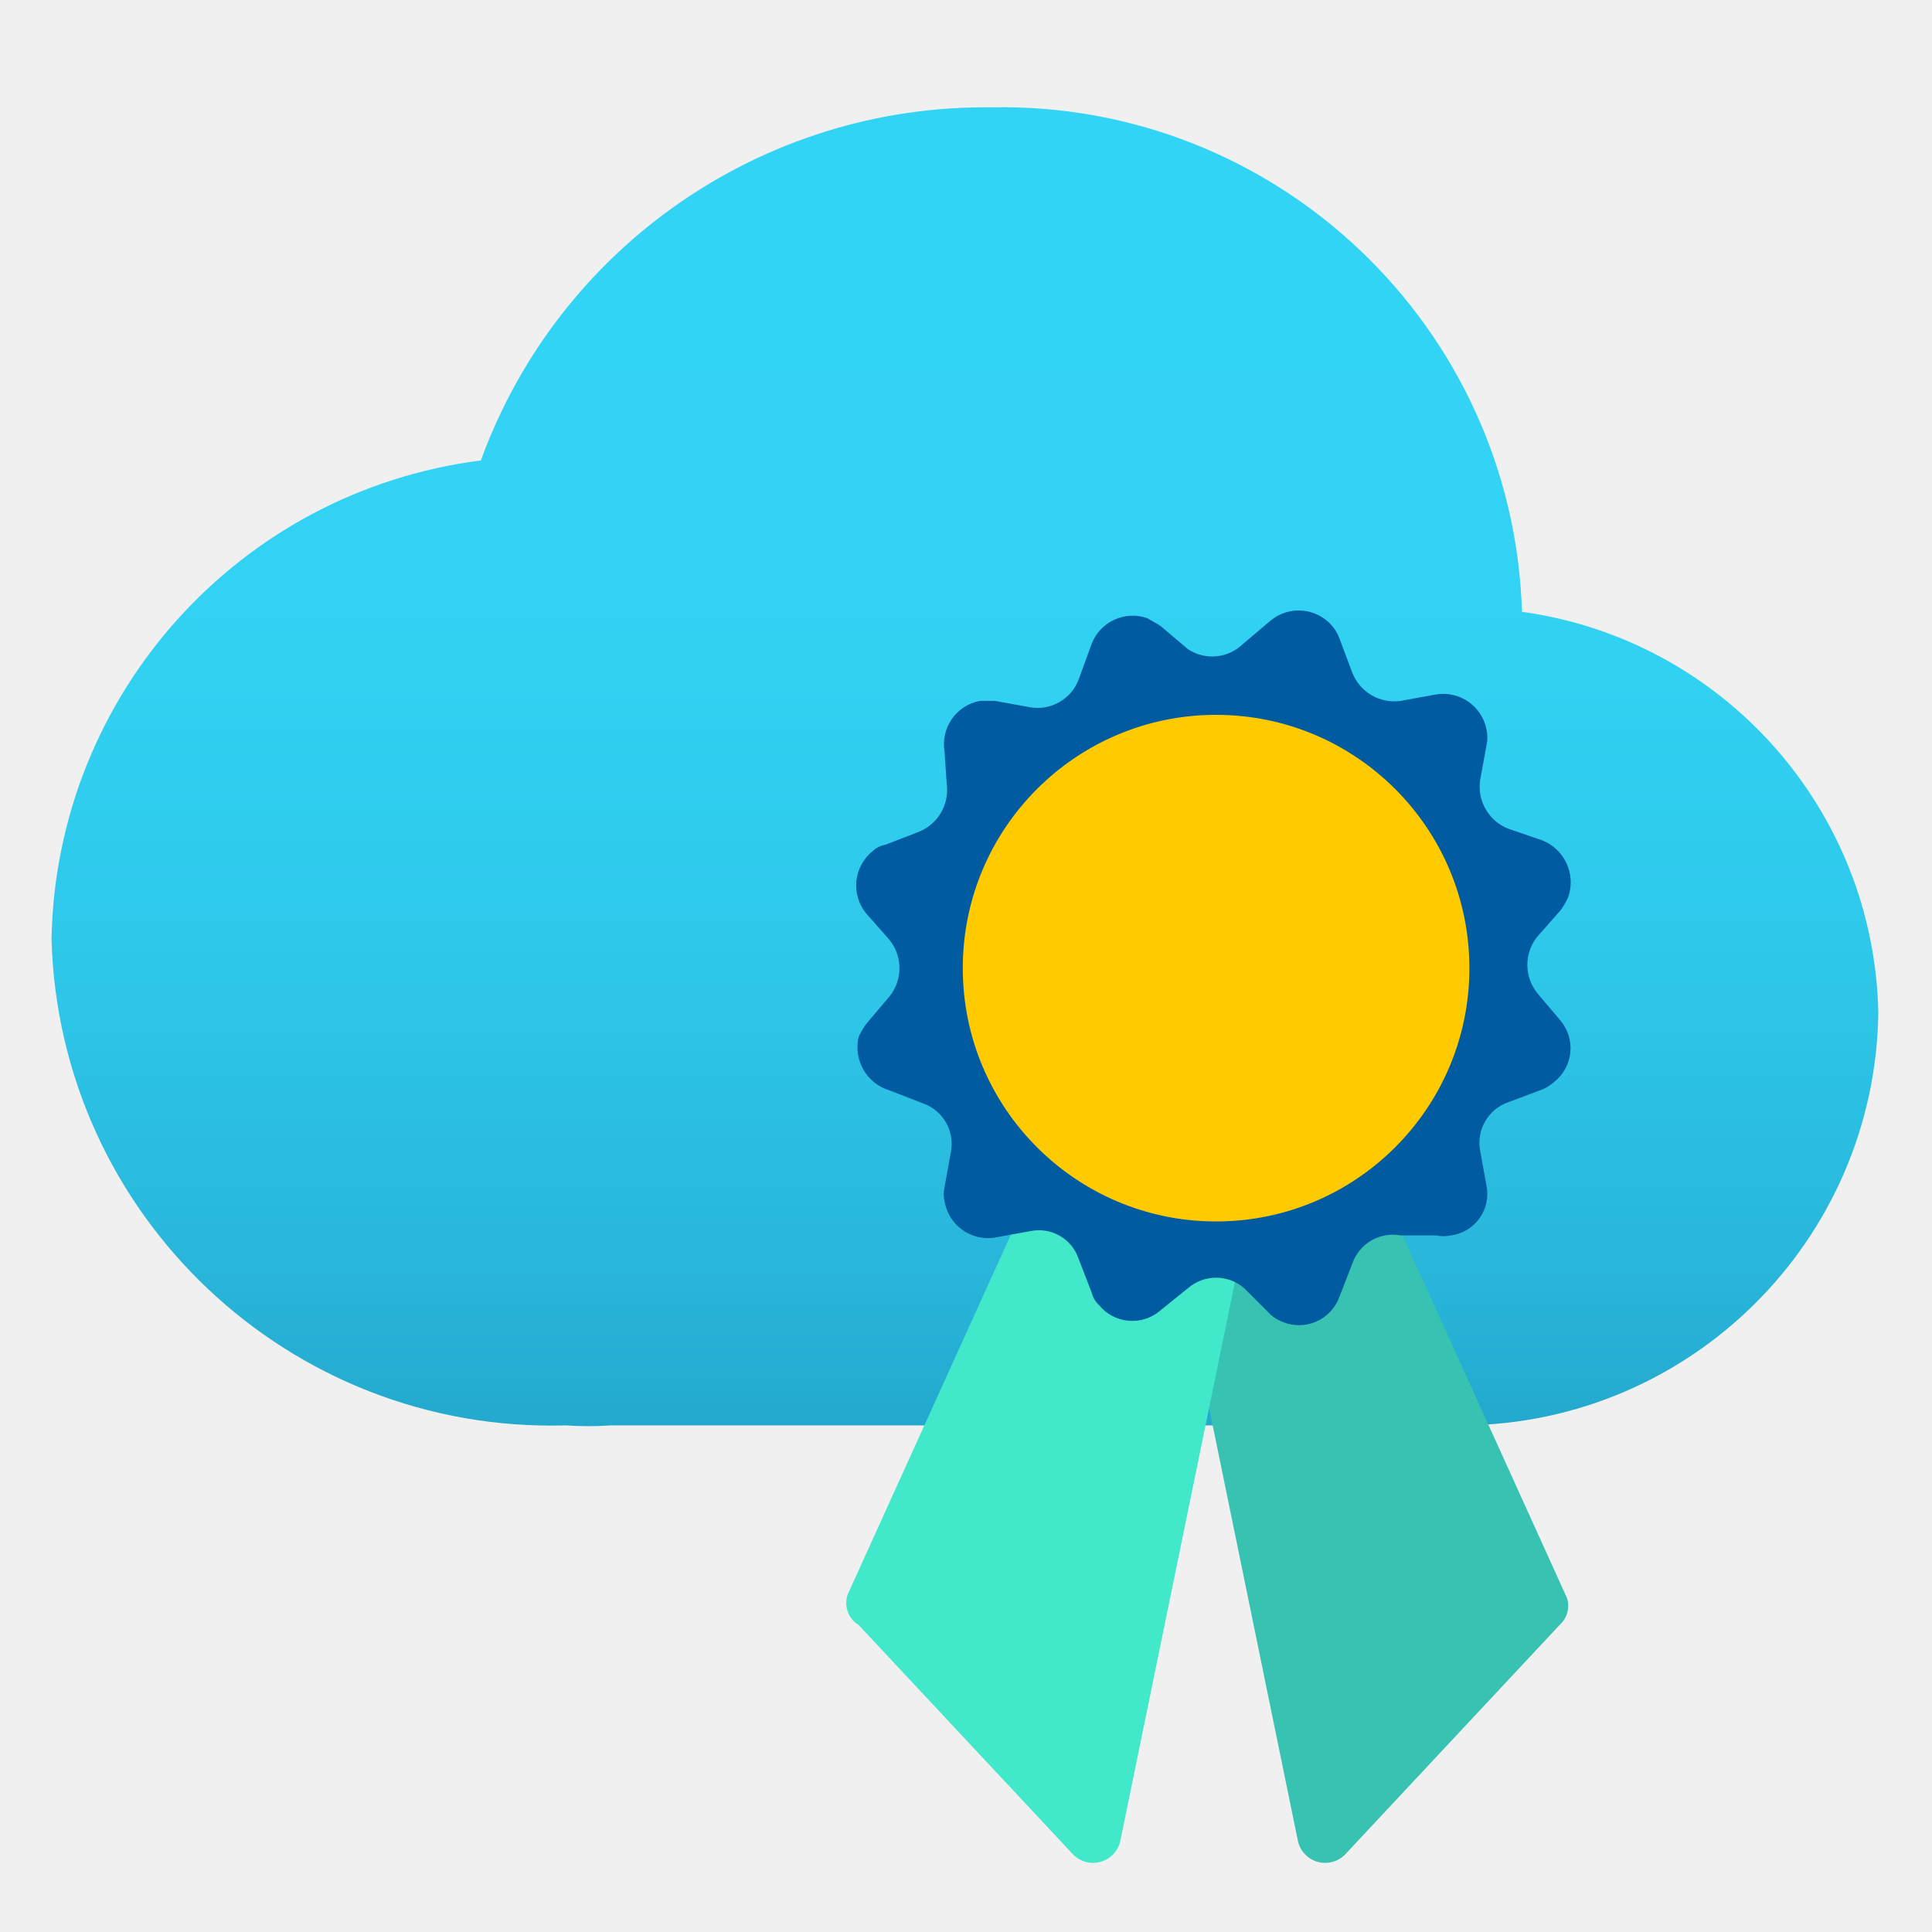
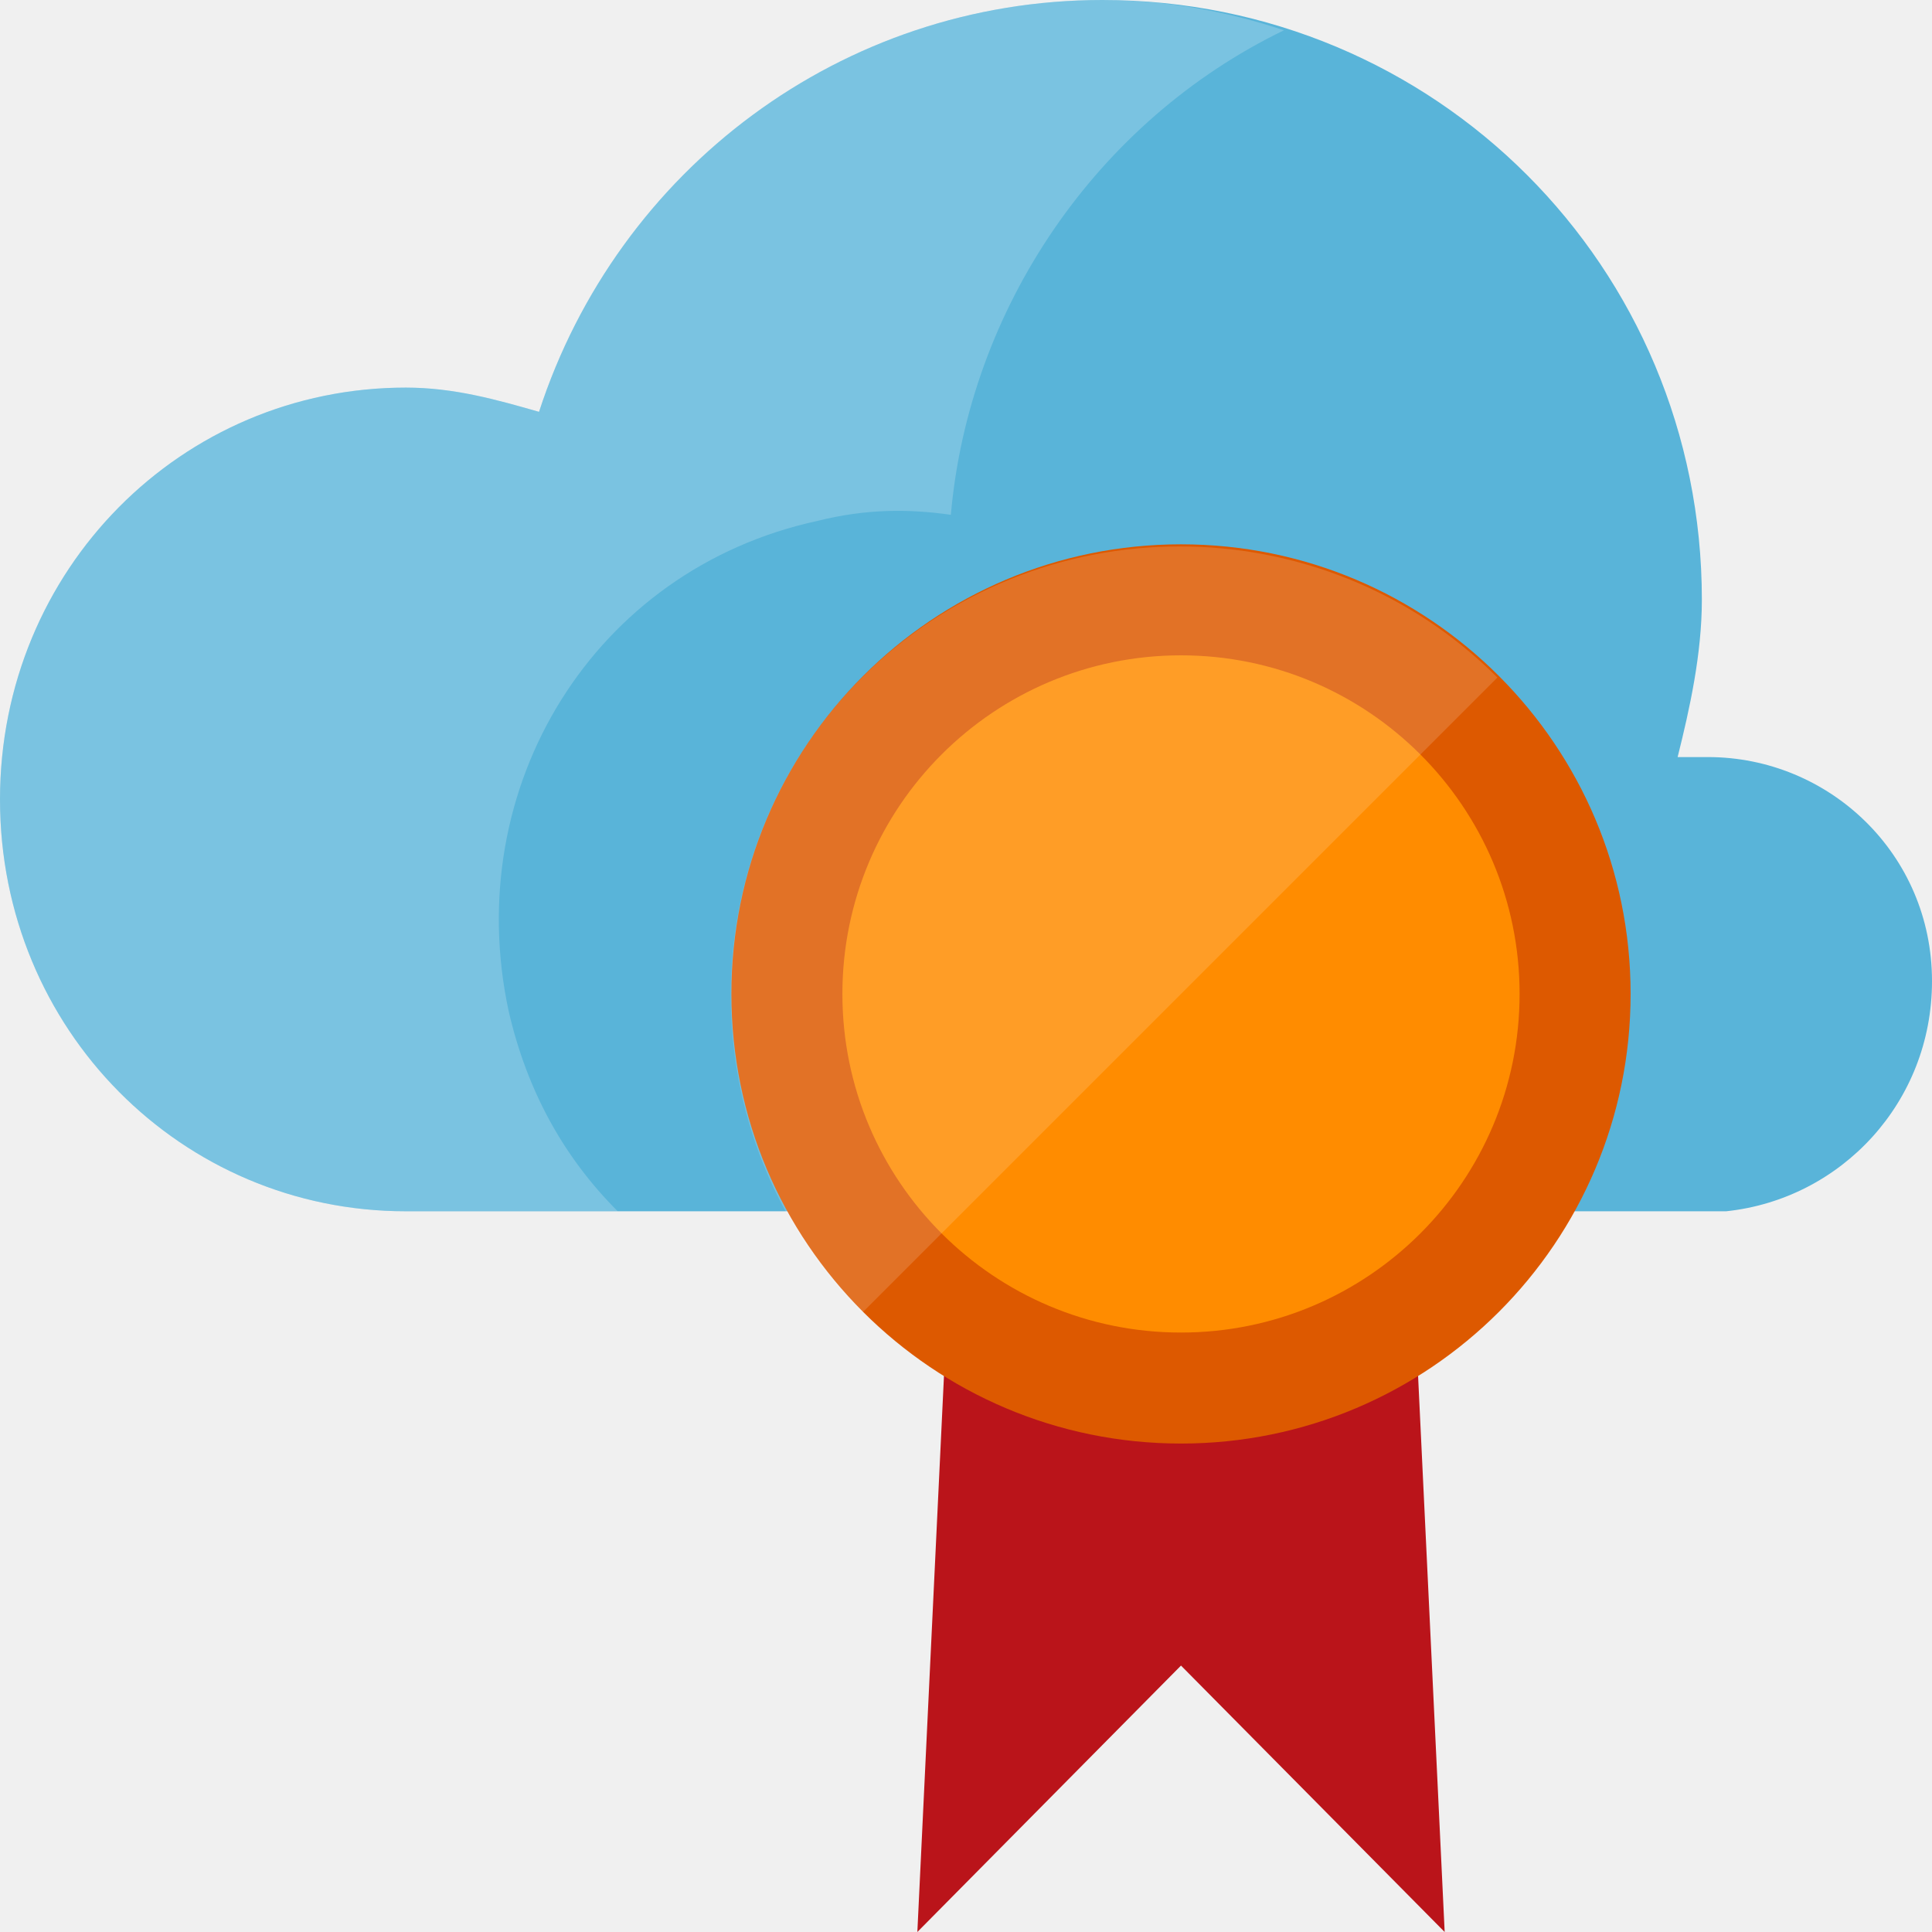
- <svg xmlns="http://www.w3.org/2000/svg" id="bce834e7-d376-4c21-97e6-b6c840c32de0" data-name="fluent_icons" width="18" height="18" viewBox="0 0 18 18">
-   <defs>
-     <linearGradient id="b5b60882-abde-470c-a0f5-cd6e41418837" x1="9" y1="-0.88" x2="9" y2="16.01" gradientUnits="userSpaceOnUse">
-       <stop offset="0.22" stop-color="#32d4f5" />
-       <stop offset="0.43" stop-color="#31d1f2" />
-       <stop offset="0.6" stop-color="#2dc6e9" />
-       <stop offset="0.76" stop-color="#28b5d9" />
-       <stop offset="0.91" stop-color="#1f9dc4" />
-       <stop offset="1" stop-color="#198ab3" />
-     </linearGradient>
-   </defs>
-   <path d="M17.5,9.44A3.85,3.85,0,0,0,14.18,5.7,4.85,4.85,0,0,0,9.23,1,5,5,0,0,0,4.48,4.29a4.58,4.58,0,0,0-4,4.46,4.66,4.66,0,0,0,4.79,4.53,3,3,0,0,0,.42,0h7.75a.64.64,0,0,0,.2,0A3.9,3.9,0,0,0,17.5,9.44Z" fill="url(#b5b60882-abde-470c-a0f5-cd6e41418837)" />
-   <path d="M14.53,15.14l-2,2.14a.26.26,0,0,1-.44-.14l-1.21-5.9A.26.26,0,0,1,11,11l1.32-.54a.26.26,0,0,1,.33.13l1.95,4.3A.24.24,0,0,1,14.53,15.14Z" fill="#37c2b1" />
-   <path d="M8,15.14l2,2.14a.26.26,0,0,0,.44-.14l1.21-5.9a.26.26,0,0,0-.15-.28l-1.32-.54a.26.26,0,0,0-.33.13l-1.95,4.3A.24.24,0,0,0,8,15.14Z" fill="#42e8ca" />
-   <path d="M11.58,6l.26-.22a.41.41,0,0,1,.57.05.37.37,0,0,1,.07.12l.12.32a.42.42,0,0,0,.45.26l.33-.06a.41.41,0,0,1,.47.33.33.33,0,0,1,0,.14l-.06.33a.42.42,0,0,0,.26.45l.32.11a.42.42,0,0,1,.24.53.75.75,0,0,1-.07.12l-.22.25a.42.42,0,0,0,0,.52l.22.26a.4.4,0,0,1-.06.57.41.41,0,0,1-.11.07l-.32.12a.4.4,0,0,0-.26.45l.06.33a.39.39,0,0,1-.33.46.33.33,0,0,1-.14,0l-.33,0a.4.4,0,0,0-.45.26l-.12.31a.4.4,0,0,1-.52.24.37.37,0,0,1-.12-.07L11.59,12a.4.4,0,0,0-.52,0l-.26.21a.4.4,0,0,1-.57-.05.24.24,0,0,1-.07-.12l-.12-.31a.39.39,0,0,0-.45-.26l-.33.06a.41.41,0,0,1-.47-.34.29.29,0,0,1,0-.13l.06-.33a.4.4,0,0,0-.26-.45l-.31-.12A.42.42,0,0,1,8,9.66a.75.75,0,0,1,.07-.12l.22-.26a.42.42,0,0,0,0-.52l-.22-.25a.41.41,0,0,1,.06-.58.23.23,0,0,1,.12-.06l.31-.12a.42.42,0,0,0,.26-.45L8.8,7a.41.41,0,0,1,.33-.47h.14l.33.06a.41.41,0,0,0,.45-.26L10.17,6a.41.41,0,0,1,.52-.24l.12.07.26.22A.41.41,0,0,0,11.58,6Z" fill="#005ba1" />
-   <circle cx="11.33" cy="9.02" r="2.36" fill="#ffca00" />
+ <svg xmlns="http://www.w3.org/2000/svg" version="1.1" id="Layer_1" x="0px" y="0px" width="50px" height="50px" viewBox="0 0 50 50" enable-background="new 0 0 50 50" xml:space="preserve">
+   <path fill="#59B4D9" d="M50,25.392c0-3.292-2.665-5.799-5.799-5.799c-0.313,0-0.47,0-0.784,0c0.313-1.254,0.627-2.665,0.627-4.075  C44.044,6.897,37.147,0,28.527,0c-6.74,0-12.539,4.389-14.577,10.658c-1.097-0.313-2.194-0.627-3.448-0.627  C4.702,10.031,0,14.734,0,20.69s4.702,10.658,10.502,10.658l0,0l0,0h34.169l0,0C47.649,31.034,50,28.527,50,25.392" />
+   <path opacity="0.2" fill="#FFFFFF" enable-background="new    " d="M15.987,31.348c-1.411-1.411-2.351-3.135-2.821-5.172  c-1.254-5.799,2.194-11.442,7.994-12.696c1.254-0.313,2.351-0.313,3.448-0.157c0.47-5.329,3.762-10.188,8.621-12.539  C31.818,0.313,30.251,0,28.527,0c-6.74,0-12.539,4.389-14.577,10.658c-1.097-0.313-2.194-0.627-3.448-0.627  C4.702,10.031,0,14.734,0,20.69s4.702,10.658,10.502,10.658l0,0l0,0H15.987z" />
+   <path fill="#BA141A" d="M36.526,31.972c-1.58,1.436-3.663,2.298-5.961,2.298s-4.381-0.862-5.961-2.298L23.741,50l6.823-6.895  L37.388,50L36.526,31.972z" />
+   <circle fill="#DD5900" cx="30.564" cy="25.723" r="11.636" />
+   <circle fill="#FF8C00" cx="30.564" cy="25.723" r="8.763" />
+   <path opacity="0.15" fill="#FFFFFF" enable-background="new    " d="M22.305,33.983c-4.525-4.525-4.525-11.923,0-16.448  s11.923-4.525,16.448,0L22.305,33.983z" />
</svg>
